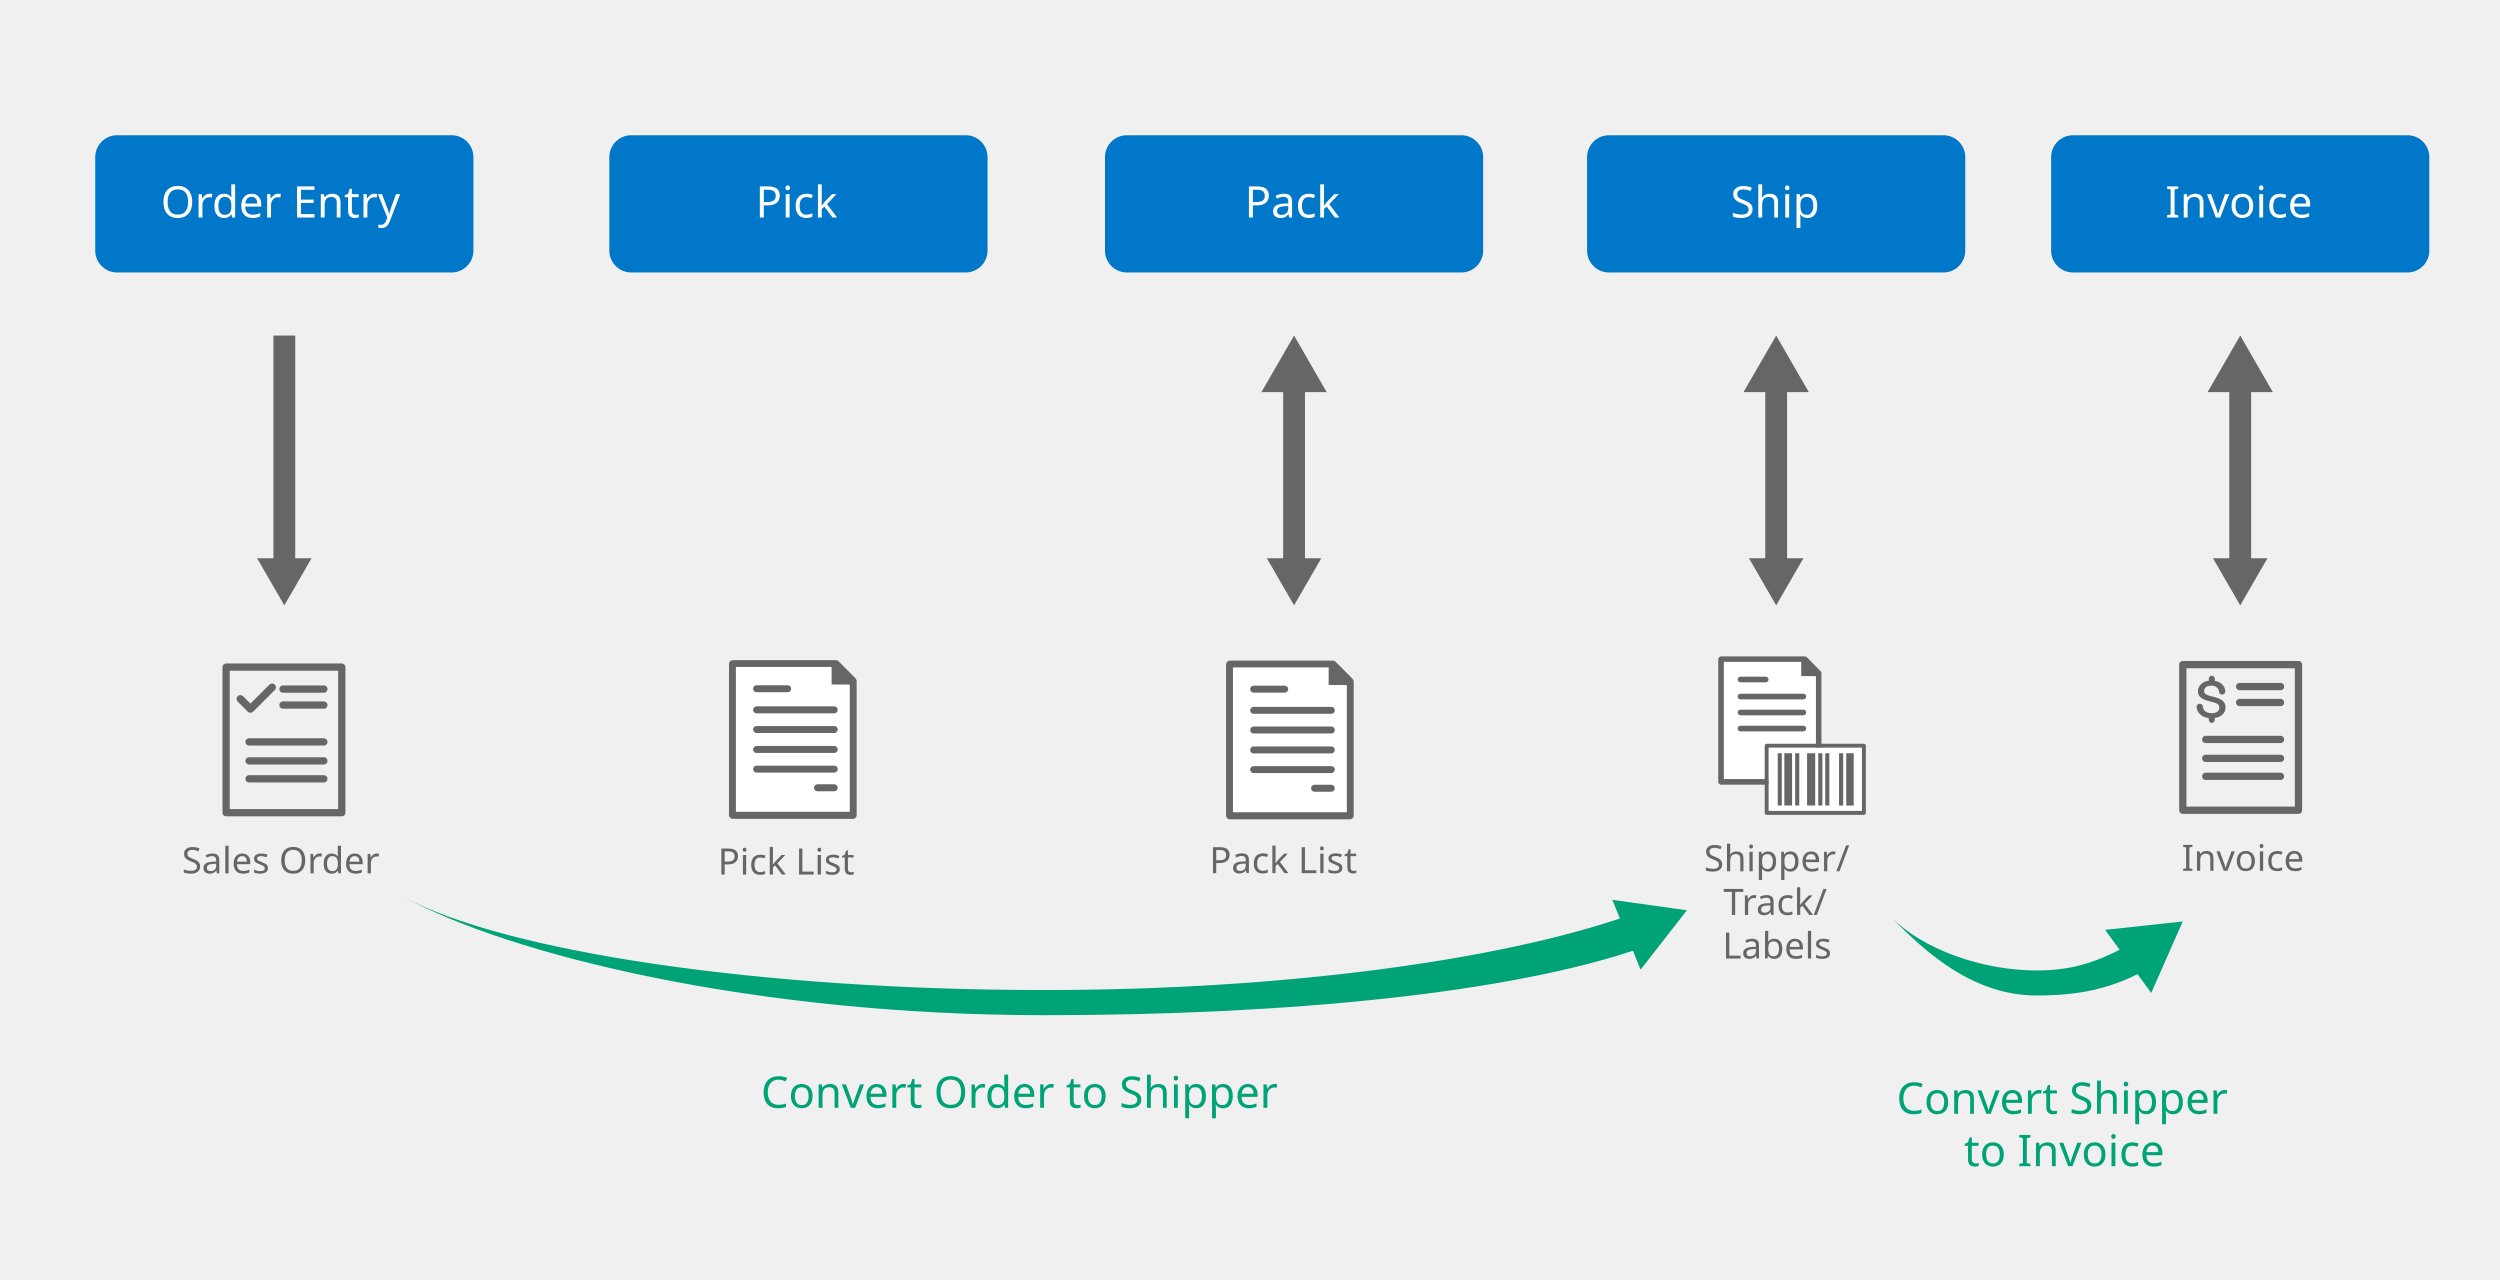
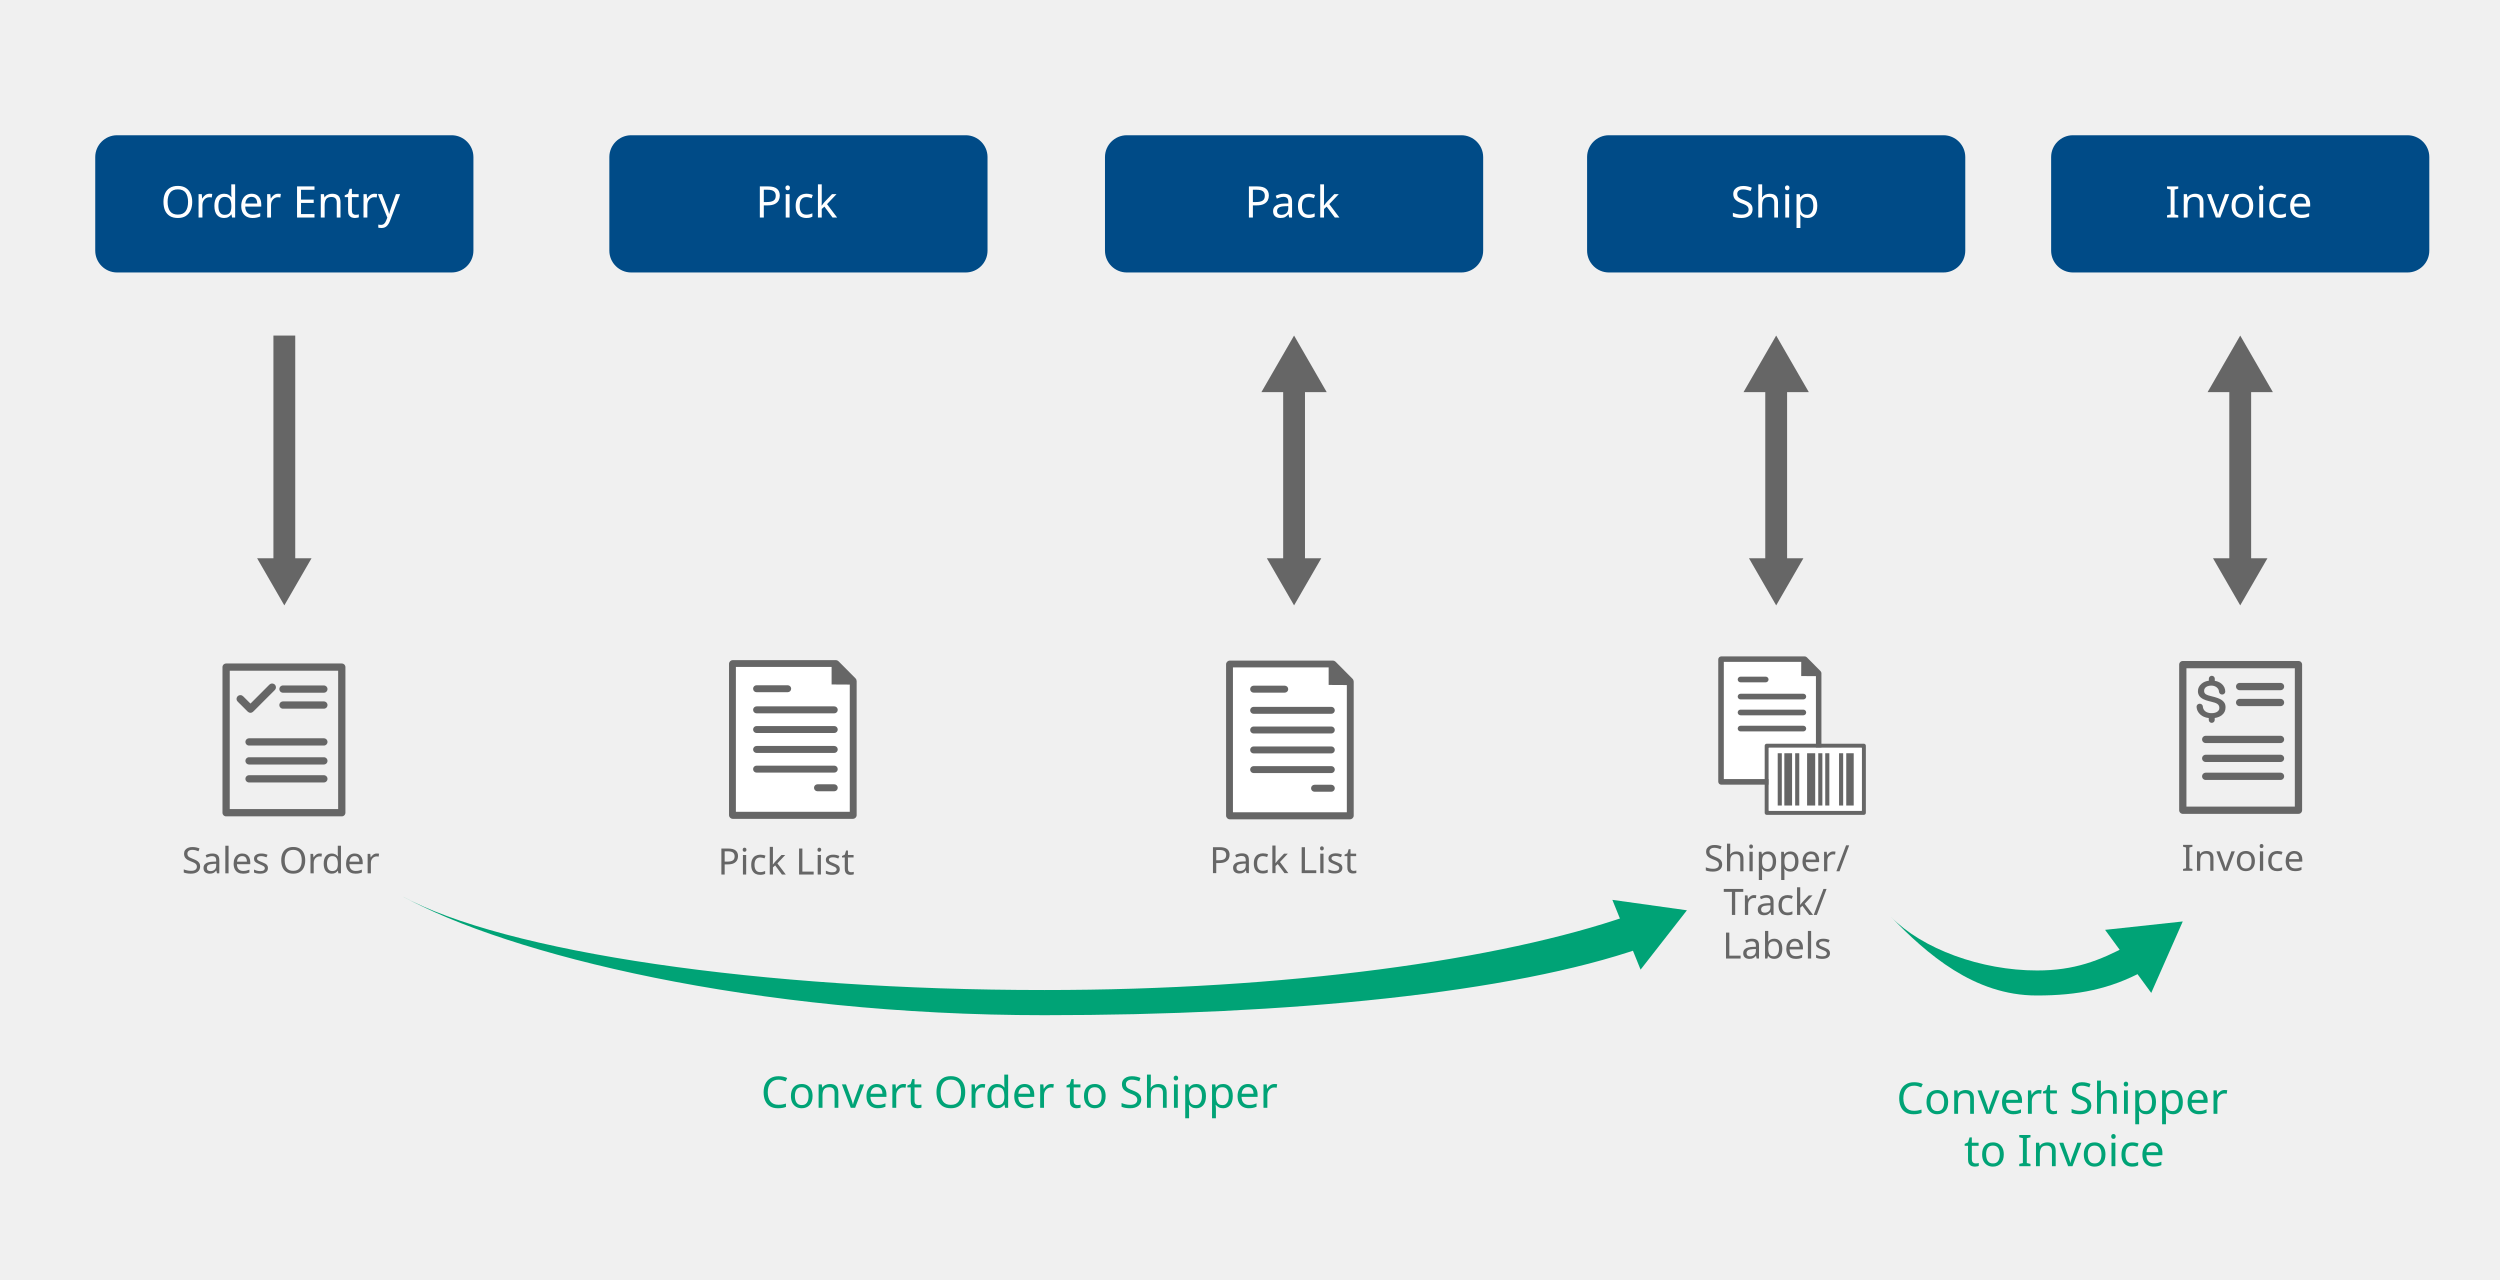
<svg xmlns="http://www.w3.org/2000/svg" xmlns:xlink="http://www.w3.org/1999/xlink" version="1.1" id="Layer_1" x="0px" y="0px" width="687.5px" height="351.8px" viewBox="0 0 687.5 351.8" style="enable-background:new 0 0 687.5 351.8;" xml:space="preserve">
  <style type="text/css">
	.st0{fill:none;stroke:#666666;stroke-width:6;stroke-miterlimit:10;}
	.st1{fill:#666666;}
	.st2{fill:#00A376;}
	.st3{font-family:'OpenSans-Semibold';}
	.st4{font-size:12px;}
- 	.st5{fill:#0077C8;}
+ 	.st5{fill:#004B87;}
	.st6{fill:#FFFFFF;}
	.st7{font-size:10px;}
	.st8{fill:none;stroke:#666666;stroke-width:2;stroke-linecap:round;stroke-linejoin:round;stroke-miterlimit:10;}

	
	.kwfade{opacity:1;}
	.kwfade:hover{opacity:0.7;}

	
	@font-face {
		font-family: 'OpenSans';
		font-style: normal;
		font-weight: 400;
		font-display: swap;
		src: local('Open Sans'), local('OpenSans'), url(https://fonts.gstatic.com/s/opensans/v17/mem8YaGs126MiZpBA-UFVZ0b.woff2) format('woff2');
		unicode-range: U+0000-00FF, U+0131, U+0152-0153, U+02BB-02BC, U+02C6, U+02DA, U+02DC, U+2000-206F, U+2074, U+20AC, U+2122, U+2191, U+2193, U+2212, U+2215, U+FEFF, U+FFFD;
	}

	@font-face {
		font-family: 'OpenSans-Italic';
		font-style: italic;
		font-weight: 400;
		font-display: swap;
		src: local('Open Sans Italic'), local('OpenSans-Italic'), url(https://fonts.gstatic.com/s/opensans/v17/mem8YaGs126MiZpBA-UFVZ0b.woff2) format('woff2');
		unicode-range: U+0000-00FF, U+0131, U+0152-0153, U+02BB-02BC, U+02C6, U+02DA, U+02DC, U+2000-206F, U+2074, U+20AC, U+2122, U+2191, U+2193, U+2212, U+2215, U+FEFF, U+FFFD;
	}

	@font-face {
		font-family: 'OpenSans-SemiBold';
		font-style: normal;
		font-weight: 600;
		font-display: swap;
		src: local('Open Sans SemiBold'), local('OpenSans-SemiBold'), url(https://fonts.gstatic.com/s/opensans/v17/mem5YaGs126MiZpBA-UNirkOUuhp.woff2) format('woff2');
		unicode-range: U+0000-00FF, U+0131, U+0152-0153, U+02BB-02BC, U+02C6, U+02DA, U+02DC, U+2000-206F, U+2074, U+20AC, U+2122, U+2191, U+2193, U+2212, U+2215, U+FEFF, U+FFFD;
	}

	@font-face {
		font-family: 'OpenSans-SemiboldItalic';
		font-style: italic;
		font-weight: 600;
		font-display: swap;
		src: local('Open Sans SemiBold Italic'), local('OpenSans-SemiBoldItalic'), url(https://fonts.gstatic.com/s/opensans/v17/memnYaGs126MiZpBA-UFUKXGUdhrIqM.woff2) format('woff2');
		unicode-range: U+0000-00FF, U+0131, U+0152-0153, U+02BB-02BC, U+02C6, U+02DA, U+02DC, U+2000-206F, U+2074, U+20AC, U+2122, U+2191, U+2193, U+2212, U+2215, U+FEFF, U+FFFD;
	}

	@font-face {
		font-family: 'OpenSans-Bold';
		font-style: normal;
		font-weight: 700;
		font-display: swap;
		src: local('Open Sans Bold'), local('OpenSans-Bold'), url(https://fonts.gstatic.com/s/opensans/v17/mem5YaGs126MiZpBA-UN7rgOUuhp.woff2) format('woff2');
		unicode-range: U+0000-00FF, U+0131, U+0152-0153, U+02BB-02BC, U+02C6, U+02DA, U+02DC, U+2000-206F, U+2074, U+20AC, U+2122, U+2191, U+2193, U+2212, U+2215, U+FEFF, U+FFFD;
	}

	@font-face {
		font-family: 'OpenSans-BoldItalic';
		font-style: italic;
		font-weight: 700;
		font-display: swap;
		src: local('Open Sans Bold Italic'), local('OpenSans-BoldItalic'), url(https://fonts.gstatic.com/s/opensans/v17/memnYaGs126MiZpBA-UFUKWiUNhrIqM.woff2) format('woff2');
		unicode-range: U+0000-00FF, U+0131, U+0152-0153, U+02BB-02BC, U+02C6, U+02DA, U+02DC, U+2000-206F, U+2074, U+20AC, U+2122, U+2191, U+2193, U+2212, U+2215, U+FEFF, U+FFFD;
	}

	@font-face {
		font-family: 'OpenSans-Extrabold';
		font-style: normal;
		font-weight: 800;
		font-display: swap;
		src: local('Open Sans ExtraBold'), local('OpenSans-Extrabold'), url(https://fonts.gstatic.com/s/opensans/v17/mem5YaGs126MiZpBA-UN8rsOUuhp.woff2) format('woff2');
		unicode-range: U+0000-00FF, U+0131, U+0152-0153, U+02BB-02BC, U+02C6, U+02DA, U+02DC, U+2000-206F, U+2074, U+20AC, U+2122, U+2191, U+2193, U+2212, U+2215, U+FEFF, U+FFFD;
	}

	@font-face {
		font-family: 'OpenSans-ExtraboldItalic';
		font-style: italic;
		font-weight: 800;
		font-display: swap;
		src: local('Open Sans ExtraBold Italic'), local('OpenSans-ExtraBoldItalic'), url(https://fonts.gstatic.com/s/opensans/v17/memnYaGs126MiZpBA-UFUKW-U9hrIqM.woff2) format('woff2');
		unicode-range: U+0000-00FF, U+0131, U+0152-0153, U+02BB-02BC, U+02C6, U+02DA, U+02DC, U+2000-206F, U+2074, U+20AC, U+2122, U+2191, U+2193, U+2212, U+2215, U+FEFF, U+FFFD;
	}
</style>
  <g id="arrows">
    <g>
      <g>
        <line class="st0" x1="78.19" y1="155.71" x2="78.19" y2="92.28" />
        <g>
          <polygon class="st1" points="85.67,153.53 78.19,166.48 70.71,153.53     " />
        </g>
      </g>
    </g>
    <g>
      <g>
        <line class="st0" x1="355.87" y1="155.71" x2="355.87" y2="105.2" />
        <g>
          <polygon class="st1" points="363.35,153.53 355.87,166.48 348.39,153.53     " />
        </g>
        <g>
          <polygon class="st1" points="364.84,107.83 355.87,92.28 346.89,107.83     " />
        </g>
      </g>
    </g>
    <g>
      <g>
        <line class="st0" x1="488.45" y1="155.71" x2="488.45" y2="105.2" />
        <g>
          <polygon class="st1" points="495.93,153.53 488.45,166.48 480.97,153.53     " />
        </g>
        <g>
          <polygon class="st1" points="497.42,107.83 488.45,92.28 479.47,107.83     " />
        </g>
      </g>
    </g>
    <g>
      <g>
        <line class="st0" x1="616.06" y1="155.71" x2="616.06" y2="105.2" />
        <g>
          <polygon class="st1" points="623.54,153.53 616.06,166.48 608.58,153.53     " />
        </g>
        <g>
          <polygon class="st1" points="625.04,107.83 616.06,92.28 607.09,107.83     " />
        </g>
      </g>
    </g>
  </g>
  <g id="converttoshipper">
    <g>
      <text transform="matrix(1 0 0 1 209.2617 304.6451)" class="st2 st3 st4">Convert Order to Shipper</text>
    </g>
    <g>
      <path class="st2" d="M287.22,279.18c-79.89,0-147.27-16.57-176.81-32.83l0,0c28.16,15.5,99.21,25.91,176.81,25.91    c66.37,0,125.6-8.27,160.54-20.45l3.64,8.85C415.77,273.08,354.32,279.18,287.22,279.18z" />
      <g>
        <polygon class="st2" points="443.4,247.46 463.9,250.33 451.16,266.65    " />
      </g>
    </g>
  </g>
  <g id="converttoinvoice">
    <text transform="matrix(1 0 0 1 521.5472 306.2979)">
      <tspan x="0" y="0" class="st2 st3 st4">Convert Shipper</tspan>
      <tspan x="18.55" y="14.4" class="st2 st3 st4">to Invoice</tspan>
    </text>
    <g>
      <path class="st2" d="M560.09,273.76c-17.23,0-30.16-11.39-40.17-21.71l0,0c8.68,8.95,24.94,14.83,40.27,14.83    c10.22,0,17.11-2.64,25.24-7l3.97,7.2C580.23,271.99,571.49,273.76,560.09,273.76z" />
      <g>
        <polygon class="st2" points="578.9,255.71 600.26,253.4 591.59,273.05    " />
      </g>
    </g>
  </g>
  <g id="oe">
    <g>
      <path class="st5" d="M130.19,68.93c0,3.3-2.7,6-6,6h-92c-3.3,0-6-2.7-6-6V43.19c0-3.3,2.7-6,6-6h92c3.3,0,6,2.7,6,6V68.93z" />
    </g>
    <text transform="matrix(1 0 0 1 44.2186 59.8252)" class="st6 st3 st4">Order Entry</text>
  </g>
  <g id="pick">
    <g>
      <path class="st5" d="M271.57,68.93c0,3.3-2.7,6-6,6h-92c-3.3,0-6-2.7-6-6V43.19c0-3.3,2.7-6,6-6h92c3.3,0,6,2.7,6,6V68.93z" />
    </g>
    <text transform="matrix(1 0 0 1 207.7995 59.8252)" class="st6 st3 st4">Pick</text>
  </g>
  <g id="pack">
    <g>
      <path class="st5" d="M407.87,68.93c0,3.3-2.7,6-6,6h-92c-3.3,0-6-2.7-6-6V43.19c0-3.3,2.7-6,6-6h92c3.3,0,6,2.7,6,6V68.93z" />
    </g>
    <text transform="matrix(1 0 0 1 342.2953 59.8252)" class="st6 st3 st4">Pack</text>
  </g>
  <g id="picklist">
    <g>
      <text transform="matrix(1 0 0 1 197.4104 240.4896)" class="st1 st3 st7">Pick List</text>
    </g>
    <g>
      <g>
        <path class="st1" d="M235.56,187.22c-0.01-0.11-0.02-0.23-0.07-0.34c-0.05-0.11-0.11-0.21-0.19-0.29     c-0.01-0.01-0.01-0.03-0.03-0.04l0,0c0,0,0,0,0,0l-4.68-4.71c0,0,0,0,0,0c-0.09-0.09-0.21-0.17-0.33-0.22     c-0.13-0.05-0.26-0.08-0.4-0.08h-28.35c-0.57,0-1.03,0.46-1.03,1.03v41.58c0,0.57,0.46,1.03,1.03,1.03h33.04     c0.57,0,1.03-0.46,1.03-1.03v-36.87C235.57,187.25,235.56,187.24,235.56,187.22z" />
        <g>
          <polygon class="st6" points="233.69,223.25 202.37,223.25 202.37,183.41 228.69,183.41 228.69,188.23 233.69,188.26     " />
        </g>
      </g>
      <path class="st1" d="M229.42,207.06h-21.36c-0.53,0-0.96-0.43-0.96-0.96s0.43-0.96,0.96-0.96h21.36c0.53,0,0.96,0.43,0.96,0.96    S229.95,207.06,229.42,207.06z" />
      <path class="st1" d="M229.42,212.47h-21.36c-0.53,0-0.96-0.43-0.96-0.96s0.43-0.96,0.96-0.96h21.36c0.53,0,0.96,0.43,0.96,0.96    S229.95,212.47,229.42,212.47z" />
      <path class="st1" d="M229.42,196.17h-21.36c-0.53,0-0.96-0.43-0.96-0.96s0.43-0.96,0.96-0.96h21.36c0.53,0,0.96,0.43,0.96,0.96    S229.95,196.17,229.42,196.17z" />
      <path class="st1" d="M216.61,190.36h-8.55c-0.53,0-0.96-0.43-0.96-0.96s0.43-0.96,0.96-0.96h8.55c0.53,0,0.96,0.43,0.96,0.96    S217.14,190.36,216.61,190.36z" />
      <path class="st1" d="M229.42,201.58h-21.36c-0.53,0-0.96-0.43-0.96-0.96s0.43-0.96,0.96-0.96h21.36c0.53,0,0.96,0.43,0.96,0.96    S229.95,201.58,229.42,201.58z" />
      <path class="st1" d="M229.42,217.6h-4.61c-0.53,0-0.96-0.43-0.96-0.96s0.43-0.96,0.96-0.96h4.61c0.53,0,0.96,0.43,0.96,0.96    S229.95,217.6,229.42,217.6z" />
    </g>
  </g>
  <g id="invoiceprint">
    <g>
      <rect x="600.27" y="182.77" class="st8" width="31.81" height="40.04" />
      <line class="st8" x1="615.9" y1="188.8" x2="627.14" y2="188.8" />
      <line class="st8" x1="615.9" y1="193.19" x2="627.14" y2="193.19" />
      <line class="st8" x1="606.57" y1="203.34" x2="627.14" y2="203.34" />
      <line class="st8" x1="606.57" y1="208.55" x2="627.14" y2="208.55" />
      <line class="st8" x1="606.57" y1="213.49" x2="627.14" y2="213.49" />
      <path class="st1" d="M611.65,193.18c-0.26-0.37-0.65-0.69-1.18-0.96c-0.38-0.19-0.86-0.36-1.41-0.52    c-0.21-0.06-0.43-0.11-0.67-0.17c-0.38-0.08-0.69-0.17-0.97-0.26c-0.35-0.11-0.62-0.23-0.8-0.34c-0.33-0.21-0.49-0.52-0.49-0.93    c0-0.44,0.18-0.79,0.53-1.06c0.2-0.16,0.47-0.26,0.77-0.32c0.21-0.05,0.43-0.08,0.69-0.08c0.35,0,0.66,0.06,0.94,0.18    c0.21,0.08,0.4,0.19,0.56,0.33c0.4,0.34,0.6,0.74,0.6,1.21h0.01c0.04,0.41,0.4,0.74,0.86,0.74s0.81-0.33,0.86-0.74    c0-0.91-0.35-1.66-1.06-2.25c-0.5-0.41-1.11-0.67-1.82-0.79v-0.56c0-0.45-0.37-0.82-0.82-0.82s-0.82,0.37-0.82,0.82v0.53    c-0.77,0.1-1.43,0.36-1.96,0.8c-0.69,0.57-1.04,1.26-1.04,2.08c0,0.49,0.12,0.92,0.36,1.28c0.24,0.36,0.62,0.67,1.13,0.92    c0.39,0.2,0.9,0.38,1.51,0.54c0.18,0.04,0.36,0.09,0.55,0.13c0.42,0.09,0.78,0.19,1.08,0.3c0.31,0.11,0.56,0.23,0.74,0.36    c0.35,0.26,0.52,0.61,0.52,1.08c0,0.44-0.2,0.79-0.59,1.05c-0.19,0.13-0.42,0.23-0.68,0.29c-0.26,0.07-0.55,0.1-0.88,0.1    c-0.27,0-0.52-0.03-0.75-0.08c-0.37-0.08-0.69-0.21-0.95-0.42c-0.43-0.34-0.66-0.79-0.69-1.36c-0.04-0.41-0.4-0.74-0.86-0.74    c-0.45,0-0.81,0.33-0.86,0.74c0,0.59,0.17,1.14,0.52,1.65c0.35,0.51,0.83,0.9,1.45,1.19c0.42,0.19,0.88,0.31,1.38,0.37v0.5    c0,0.45,0.37,0.82,0.82,0.82s0.82-0.37,0.82-0.82v-0.52c0.74-0.11,1.38-0.35,1.9-0.74c0.71-0.54,1.07-1.26,1.07-2.15    C612.04,194.01,611.91,193.56,611.65,193.18z" />
    </g>
    <g>
      <text transform="matrix(1 0 0 1 599.9359 239.4727)" class="st1 st3 st7">Invoice</text>
    </g>
  </g>
  <g id="packlist">
    <g>
      <text transform="matrix(1 0 0 1 332.593 240.1181)" class="st1 st3 st7">Pack List</text>
    </g>
    <g>
      <g>
        <path class="st1" d="M372.25,187.35c-0.01-0.11-0.02-0.23-0.07-0.34c-0.05-0.11-0.11-0.21-0.19-0.29     c-0.01-0.01-0.01-0.03-0.03-0.04l0,0c0,0,0,0,0,0l-4.68-4.71c0,0,0,0,0,0c-0.09-0.09-0.21-0.17-0.33-0.22     c-0.13-0.05-0.26-0.08-0.4-0.08H338.2c-0.57,0-1.03,0.46-1.03,1.03v41.58c0,0.57,0.46,1.03,1.03,1.03h33.04     c0.57,0,1.03-0.46,1.03-1.03V187.4C372.26,187.38,372.25,187.36,372.25,187.35z" />
        <g>
          <polygon class="st6" points="370.38,223.38 339.06,223.38 339.06,183.54 365.38,183.54 365.38,188.36 370.38,188.39     " />
        </g>
      </g>
      <path class="st1" d="M366.11,207.19h-21.36c-0.53,0-0.96-0.43-0.96-0.96s0.43-0.96,0.96-0.96h21.36c0.53,0,0.96,0.43,0.96,0.96    S366.64,207.19,366.11,207.19z" />
      <path class="st1" d="M366.11,212.6h-21.36c-0.53,0-0.96-0.43-0.96-0.96s0.43-0.96,0.96-0.96h21.36c0.53,0,0.96,0.43,0.96,0.96    S366.64,212.6,366.11,212.6z" />
      <path class="st1" d="M366.11,196.3h-21.36c-0.53,0-0.96-0.43-0.96-0.96s0.43-0.96,0.96-0.96h21.36c0.53,0,0.96,0.43,0.96,0.96    S366.64,196.3,366.11,196.3z" />
      <path class="st1" d="M353.3,190.48h-8.55c-0.53,0-0.96-0.43-0.96-0.96s0.43-0.96,0.96-0.96h8.55c0.53,0,0.96,0.43,0.96,0.96    S353.83,190.48,353.3,190.48z" />
      <path class="st1" d="M366.11,201.71h-21.36c-0.53,0-0.96-0.43-0.96-0.96s0.43-0.96,0.96-0.96h21.36c0.53,0,0.96,0.43,0.96,0.96    S366.64,201.71,366.11,201.71z" />
      <path class="st1" d="M366.11,217.73h-4.61c-0.53,0-0.96-0.43-0.96-0.96s0.43-0.96,0.96-0.96h4.61c0.53,0,0.96,0.43,0.96,0.96    S366.64,217.73,366.11,217.73z" />
    </g>
  </g>
  <g id="shipper">
    <g>
      <g>
        <path class="st1" d="M500.89,185.1c-0.01-0.09-0.02-0.19-0.06-0.27c-0.04-0.09-0.09-0.17-0.16-0.24     c-0.01-0.01-0.01-0.02-0.02-0.03l0,0c0,0,0,0,0,0l-3.78-3.81c0,0,0,0,0,0c-0.08-0.08-0.17-0.14-0.27-0.18     c-0.1-0.04-0.21-0.06-0.32-0.06h-22.93c-0.46,0-0.83,0.37-0.83,0.83v33.62c0,0.46,0.37,0.83,0.83,0.83h26.71     c0.46,0,0.83-0.37,0.83-0.83v-29.81C500.9,185.13,500.89,185.11,500.89,185.1z" />
        <g>
          <polygon class="st6" points="499.38,214.24 474.05,214.24 474.05,182.02 495.34,182.02 495.33,185.92 499.38,185.94     " />
        </g>
      </g>
      <path class="st1" d="M495.92,201.14h-17.27c-0.43,0-0.78-0.35-0.78-0.78s0.35-0.78,0.78-0.78h17.27c0.43,0,0.78,0.35,0.78,0.78    S496.35,201.14,495.92,201.14z" />
      <path class="st1" d="M495.92,192.34h-17.27c-0.43,0-0.78-0.35-0.78-0.78c0-0.43,0.35-0.78,0.78-0.78h17.27    c0.43,0,0.78,0.35,0.78,0.78C496.7,191.99,496.35,192.34,495.92,192.34z" />
      <path class="st1" d="M485.57,187.64h-6.92c-0.43,0-0.78-0.35-0.78-0.78c0-0.43,0.35-0.78,0.78-0.78h6.92    c0.43,0,0.78,0.35,0.78,0.78C486.34,187.29,486,187.64,485.57,187.64z" />
      <path class="st1" d="M495.92,196.71h-17.27c-0.43,0-0.78-0.35-0.78-0.78c0-0.43,0.35-0.78,0.78-0.78h17.27    c0.43,0,0.78,0.35,0.78,0.78C496.7,196.36,496.35,196.71,495.92,196.71z" />
    </g>
    <g>
      <text transform="matrix(1 0 0 1 468.5843 239.6004)">
        <tspan x="0" y="0" class="st1 st3 st7">Shipper/</tspan>
        <tspan x="5.36" y="12" class="st1 st3 st7">Track/</tspan>
        <tspan x="5.1" y="24" class="st1 st3 st7">Labels</tspan>
      </text>
    </g>
    <g>
      <path class="st1" d="M512.55,224.09h-26.7c-0.31,0-0.56-0.25-0.56-0.56v-18.45c0-0.31,0.25-0.56,0.56-0.56h26.7    c0.31,0,0.56,0.25,0.56,0.56v18.45C513.11,223.84,512.86,224.09,512.55,224.09z M486.41,222.96h25.58v-17.32h-25.58V222.96z" />
      <g>
        <rect x="486.41" y="205.64" class="st6" width="25.58" height="17.32" />
      </g>
      <rect x="488.87" y="207.14" class="st1" width="1.13" height="14.38" />
      <rect x="493.67" y="207.14" class="st1" width="1.13" height="14.38" />
      <rect x="490.69" y="207.14" class="st1" width="2.13" height="14.38" />
      <rect x="500.02" y="207.14" class="st1" width="1.13" height="14.38" />
      <rect x="501.94" y="207.14" class="st1" width="1.13" height="14.38" />
      <rect x="505.74" y="207.14" class="st1" width="1.13" height="14.38" />
      <rect x="496.95" y="207.14" class="st1" width="2.23" height="14.38" />
      <rect x="507.72" y="207.14" class="st1" width="2.05" height="14.38" />
    </g>
  </g>
  <g id="so">
    <text transform="matrix(1 0 0 1 50.0198 240.1664)" class="st1 st3 st7">Sales Order</text>
    <g>
      <rect x="62.18" y="183.46" class="st8" width="31.81" height="40.04" />
      <line class="st8" x1="77.82" y1="189.5" x2="89.06" y2="189.5" />
      <line class="st8" x1="77.82" y1="193.89" x2="89.06" y2="193.89" />
      <line class="st8" x1="68.49" y1="204.03" x2="89.06" y2="204.03" />
      <line class="st8" x1="68.49" y1="209.24" x2="89.06" y2="209.24" />
      <line class="st8" x1="68.49" y1="214.18" x2="89.06" y2="214.18" />
    </g>
    <path class="st1" d="M68.87,193.48c0.11-0.11,0.21-0.2,0.31-0.29c1.62-1.61,3.23-3.23,4.84-4.85c0.31-0.31,0.67-0.46,1.11-0.33   c0.73,0.21,0.99,1.09,0.51,1.67c-0.04,0.05-0.09,0.1-0.13,0.14c-1.93,1.93-3.85,3.85-5.78,5.78c-0.57,0.57-1.14,0.57-1.72-0.01   c-0.88-0.88-1.76-1.76-2.64-2.64c-0.34-0.34-0.41-0.78-0.22-1.19c0.18-0.39,0.59-0.63,1.03-0.6c0.29,0.02,0.52,0.16,0.73,0.36   c0.58,0.59,1.17,1.17,1.76,1.76C68.72,193.35,68.79,193.41,68.87,193.48z" />
  </g>
  <g id="ship">
    <g>
      <path class="st5" d="M540.45,68.93c0,3.3-2.7,6-6,6h-92c-3.3,0-6-2.7-6-6V43.19c0-3.3,2.7-6,6-6h92c3.3,0,6,2.7,6,6V68.93z" />
    </g>
    <text transform="matrix(1 0 0 1 475.9292 59.8252)" class="st6 st3 st4">Ship</text>
  </g>
  <a id="invoice" class="kwfade" xlink:href="https://www.intacct.com/ia/docs/en_US/help_action/Accounts_Receivable/Invoices/Tasks/create-invoice.htm" target="_blank">
    <g>
      <g>
        <path class="st5" d="M668.06,68.93c0,3.3-2.7,6-6,6h-92c-3.3,0-6-2.7-6-6V43.19c0-3.3,2.7-6,6-6h92c3.3,0,6,2.7,6,6V68.93z" />
      </g>
      <text transform="matrix(1 0 0 1 595.4457 59.8252)" class="st6 st3 st4">Invoice</text>
    </g>
  </a>
</svg>
